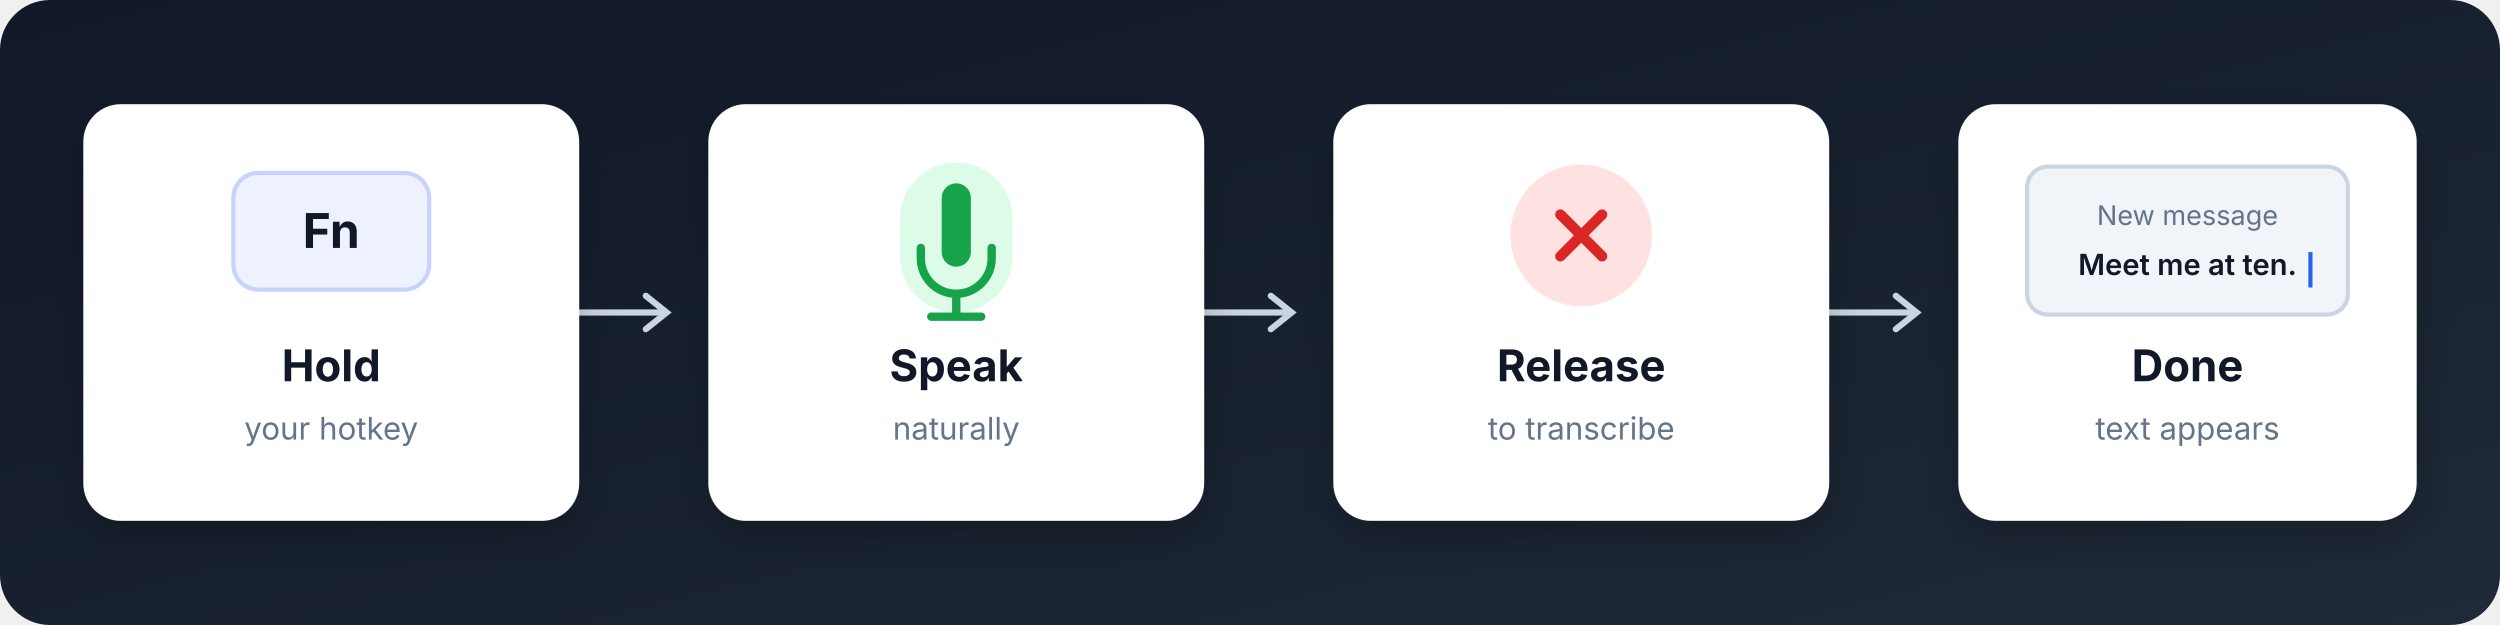
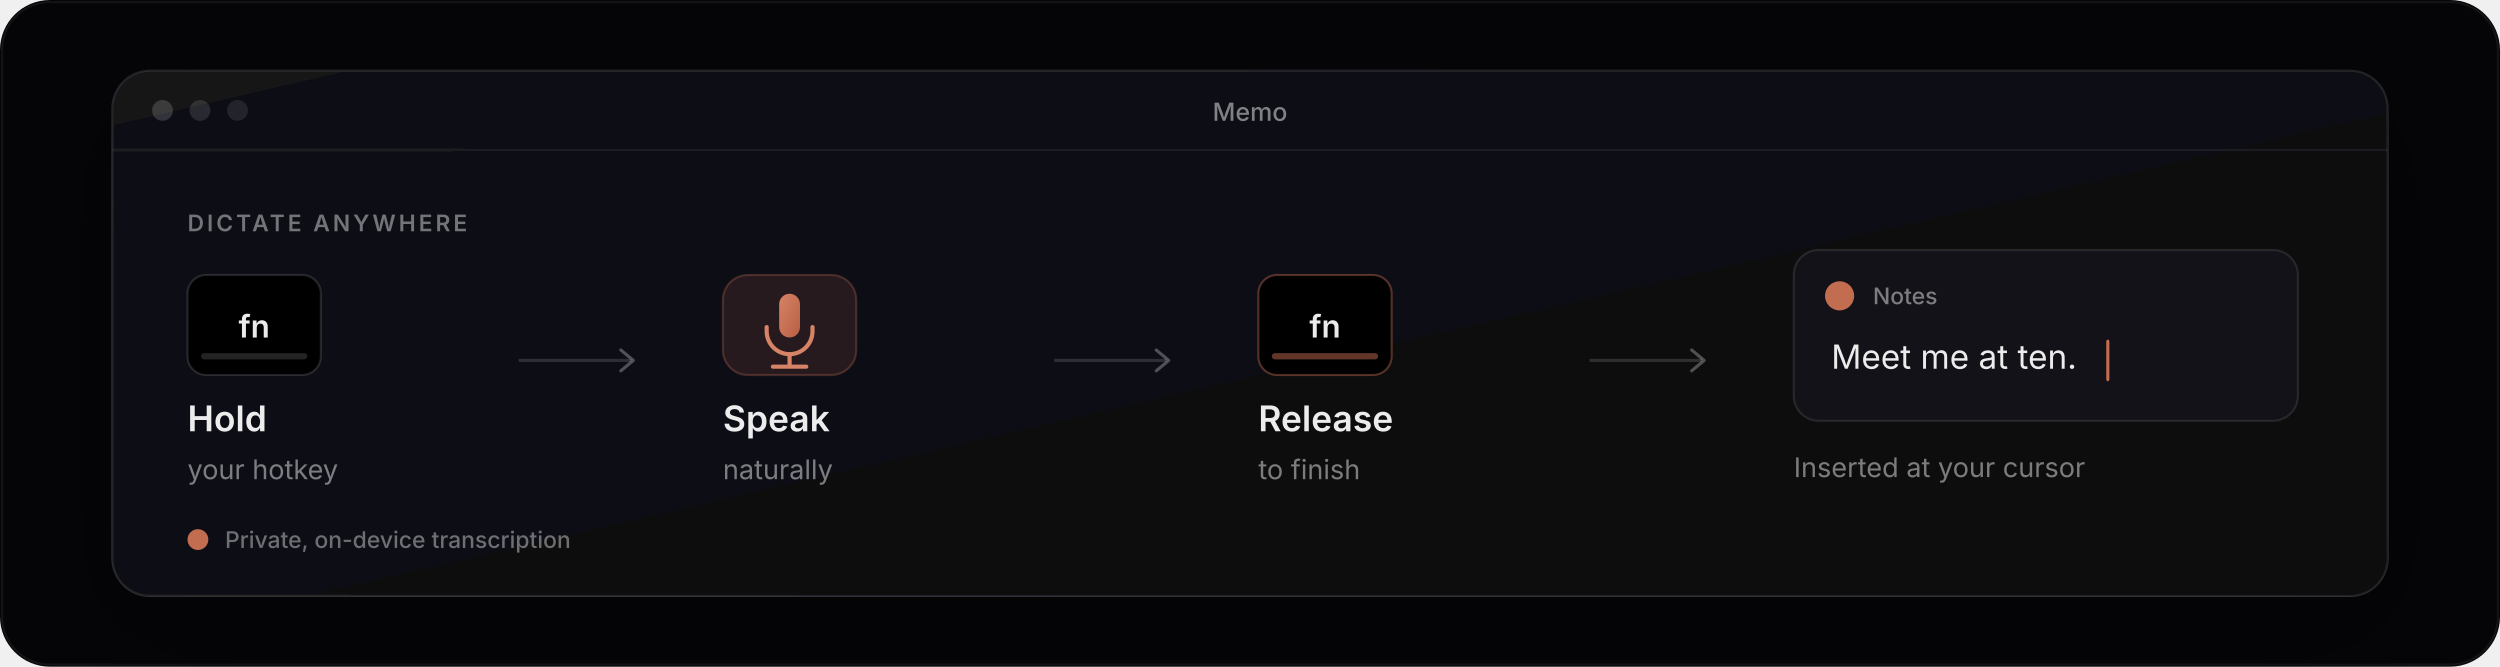
- <svg xmlns="http://www.w3.org/2000/svg" width="1200" height="300" viewBox="0 0 1200 300" role="img" aria-labelledby="title desc">
+ <svg xmlns="http://www.w3.org/2000/svg" width="1200" height="320" viewBox="0 0 1200 320" role="img" aria-labelledby="title desc">
  <defs>
-     <linearGradient id="bg" x1="0" y1="0" x2="1" y2="1">
-       <stop offset="0" stop-color="#111827" />
-       <stop offset="1" stop-color="#1f2937" />
+     <linearGradient id="canvas" x1="0" y1="0" x2="1" y2="1">
+       <stop offset="0" stop-color="#121218" />
+       <stop offset="1" stop-color="#08080c" />
    </linearGradient>
-     <filter id="shadow" x="-20%" y="-20%" width="140%" height="150%">
-       <feDropShadow dx="0" dy="8" stdDeviation="10" flood-color="#000000" flood-opacity=".22" />
+     <linearGradient id="accent" x1="0" y1="0" x2="1" y2="1">
+       <stop offset="0" stop-color="#d78366" />
+       <stop offset="1" stop-color="#b75f44" />
+     </linearGradient>
+     <filter id="shadow" x="-10%" y="-20%" width="120%" height="150%">
+       <feDropShadow dx="0" dy="16" stdDeviation="24" flood-color="#000" flood-opacity=".38" />
    </filter>
  </defs>
-   <rect width="1200" height="300" rx="24" fill="url(#bg)" />
-   <g fill="none" stroke="#cbd5e1" stroke-width="3" stroke-linecap="round">
-     <path d="M278 150h40" />
-     <path d="m310 142 10 8-10 8" />
-     <path d="M578 150h40" />
-     <path d="m610 142 10 8-10 8" />
-     <path d="M878 150h40" />
-     <path d="m910 142 10 8-10 8" />
+   <rect width="1200" height="320" rx="24" fill="#050508" />
+   <rect x="1" y="1" width="1198" height="318" rx="23" fill="none" stroke="#fff" stroke-opacity=".06" />
+   <g filter="url(#shadow)">
+     <rect x="54" y="34" width="1092" height="252" rx="18" fill="url(#canvas)" stroke="#fff" stroke-opacity=".1" />
+     <path d="M54 72h1092" stroke="#fff" stroke-opacity=".06" />
  </g>
-   <g filter="url(#shadow)">
-     <rect x="40" y="50" width="238" height="200" rx="18" fill="#ffffff" />
-     <rect x="340" y="50" width="238" height="200" rx="18" fill="#ffffff" />
-     <rect x="640" y="50" width="238" height="200" rx="18" fill="#ffffff" />
-     <rect x="940" y="50" width="220" height="200" rx="18" fill="#ffffff" />
+   <g>
+     <circle cx="78" cy="53" r="5" fill="#fff" fill-opacity=".16" />
+     <circle cx="96" cy="53" r="5" fill="#fff" fill-opacity=".12" />
+     <circle cx="114" cy="53" r="5" fill="#fff" fill-opacity=".09" />
+     <text x="600" y="58" fill="#fff" fill-opacity=".48" font-family="-apple-system, BlinkMacSystemFont, 'Segoe UI', sans-serif" font-size="12" font-weight="500" text-anchor="middle">Memo</text>
  </g>
-   <g font-family="-apple-system, BlinkMacSystemFont, 'Segoe UI', sans-serif" text-anchor="middle">
-     <g fill="#111827">
-       <rect x="112" y="83" width="94" height="56" rx="12" fill="#eef2ff" stroke="#c7d2fe" stroke-width="2" />
-       <text x="159" y="119" font-size="23" font-weight="700">Fn</text>
-       <text x="159" y="183" font-size="21" font-weight="700">Hold</text>
-       <text x="159" y="211" font-size="15" fill="#64748b">your hotkey</text>
+   <g font-family="-apple-system, BlinkMacSystemFont, 'Segoe UI', sans-serif">
+     <text x="90" y="111" fill="#fff" fill-opacity=".42" font-size="11" font-weight="600" letter-spacing="1.4">DICTATE ANYWHERE</text>
+     <g transform="translate(90 132)">
+       <rect width="64" height="48" rx="9" fill="#000" stroke="#fff" stroke-opacity=".13" />
+       <path d="M8 39h48" stroke="#fff" stroke-opacity=".14" stroke-width="3" stroke-linecap="round" />
+       <text x="32" y="30" fill="#fff" fill-opacity=".92" font-size="15" font-weight="600" text-anchor="middle">fn</text>
    </g>
-     <g fill="#111827">
-       <rect x="432" y="78" width="54" height="72" rx="27" fill="#dcfce7" />
-       <rect x="452" y="88" width="14" height="40" rx="7" fill="#16a34a" />
-       <path d="M442 119v5a17 17 0 0 0 34 0v-5M459 141v11M447 152h24" fill="none" stroke="#16a34a" stroke-width="4" stroke-linecap="round" />
-       <text x="459" y="183" font-size="21" font-weight="700">Speak</text>
-       <text x="459" y="211" font-size="15" fill="#64748b">naturally</text>
+     <text x="90" y="207" fill="#fff" fill-opacity=".92" font-size="17" font-weight="600">Hold</text>
+     <text x="90" y="230" fill="#fff" fill-opacity=".46" font-size="13">your hotkey</text>
+     <path d="M249 173h54" stroke="#fff" stroke-opacity=".14" stroke-width="1.5" />
+     <path d="m298 168 6 5-6 5" fill="none" stroke="#fff" stroke-opacity=".28" stroke-width="1.5" stroke-linecap="round" stroke-linejoin="round" />
+     <g transform="translate(347 132)">
+       <rect width="64" height="48" rx="12" fill="#c26d50" fill-opacity=".14" stroke="#c26d50" stroke-opacity=".3" />
+       <rect x="27" y="9" width="10" height="21" rx="5" fill="url(#accent)" />
+       <path d="M21 25v2a11 11 0 0 0 22 0v-2M32 38v6M24 44h16" fill="none" stroke="#d78366" stroke-width="2" stroke-linecap="round" />
    </g>
-     <g fill="#111827">
-       <circle cx="759" cy="113" r="34" fill="#fee2e2" />
-       <path d="M749 103l20 20M769 103l-20 20" fill="none" stroke="#dc2626" stroke-width="5" stroke-linecap="round" />
-       <text x="759" y="183" font-size="21" font-weight="700">Release</text>
-       <text x="759" y="211" font-size="15" fill="#64748b">to transcribe</text>
+     <text x="347" y="207" fill="#fff" fill-opacity=".92" font-size="17" font-weight="600">Speak</text>
+     <text x="347" y="230" fill="#fff" fill-opacity=".46" font-size="13">naturally</text>
+     <path d="M506 173h54" stroke="#fff" stroke-opacity=".14" stroke-width="1.5" />
+     <path d="m555 168 6 5-6 5" fill="none" stroke="#fff" stroke-opacity=".28" stroke-width="1.5" stroke-linecap="round" stroke-linejoin="round" />
+     <g transform="translate(604 132)">
+       <rect width="64" height="48" rx="9" fill="#000" stroke="#c26d50" stroke-opacity=".42" />
+       <path d="M8 39h48" stroke="#c26d50" stroke-opacity=".5" stroke-width="3" stroke-linecap="round" />
+       <text x="32" y="30" fill="#fff" fill-opacity=".92" font-size="15" font-weight="600" text-anchor="middle">fn</text>
    </g>
-     <g fill="#111827">
-       <rect x="973" y="80" width="154" height="71" rx="10" fill="#f1f5f9" stroke="#cbd5e1" stroke-width="2" />
-       <text x="1050" y="108" font-size="13" fill="#64748b">New message</text>
-       <text x="1050" y="132" font-size="14" font-weight="600">Meet me at ten.</text>
-       <path d="M1109 121v17" stroke="#2563eb" stroke-width="2" />
-       <text x="1050" y="183" font-size="21" font-weight="700">Done</text>
-       <text x="1050" y="211" font-size="15" fill="#64748b">text appears</text>
+     <text x="604" y="207" fill="#fff" fill-opacity=".92" font-size="17" font-weight="600">Release</text>
+     <text x="604" y="230" fill="#fff" fill-opacity=".46" font-size="13">to finish</text>
+     <path d="M763 173h54" stroke="#fff" stroke-opacity=".14" stroke-width="1.5" />
+     <path d="m812 168 6 5-6 5" fill="none" stroke="#fff" stroke-opacity=".28" stroke-width="1.5" stroke-linecap="round" stroke-linejoin="round" />
+     <g transform="translate(861 120)">
+       <rect width="242" height="82" rx="12" fill="#121218" stroke="#fff" stroke-opacity=".1" />
+       <circle cx="22" cy="22" r="7" fill="#c26d50" />
+       <text x="38" y="26" fill="#fff" fill-opacity=".45" font-size="11" font-weight="500">Notes</text>
+       <text x="18" y="57" fill="#fff" fill-opacity=".92" font-size="16">Meet me at ten.</text>
+       <rect x="150" y="43" width="1.5" height="20" rx="1" fill="#c26d50" />
+     </g>
+     <text x="861" y="229" fill="#fff" fill-opacity=".46" font-size="13">Inserted at your cursor</text>
+     <g transform="translate(90 254)">
+       <circle cx="5" cy="5" r="5" fill="#c26d50" />
+       <text x="18" y="9" fill="#fff" fill-opacity=".4" font-size="11" font-weight="500">Private, on-device transcription</text>
    </g>
  </g>
</svg>
